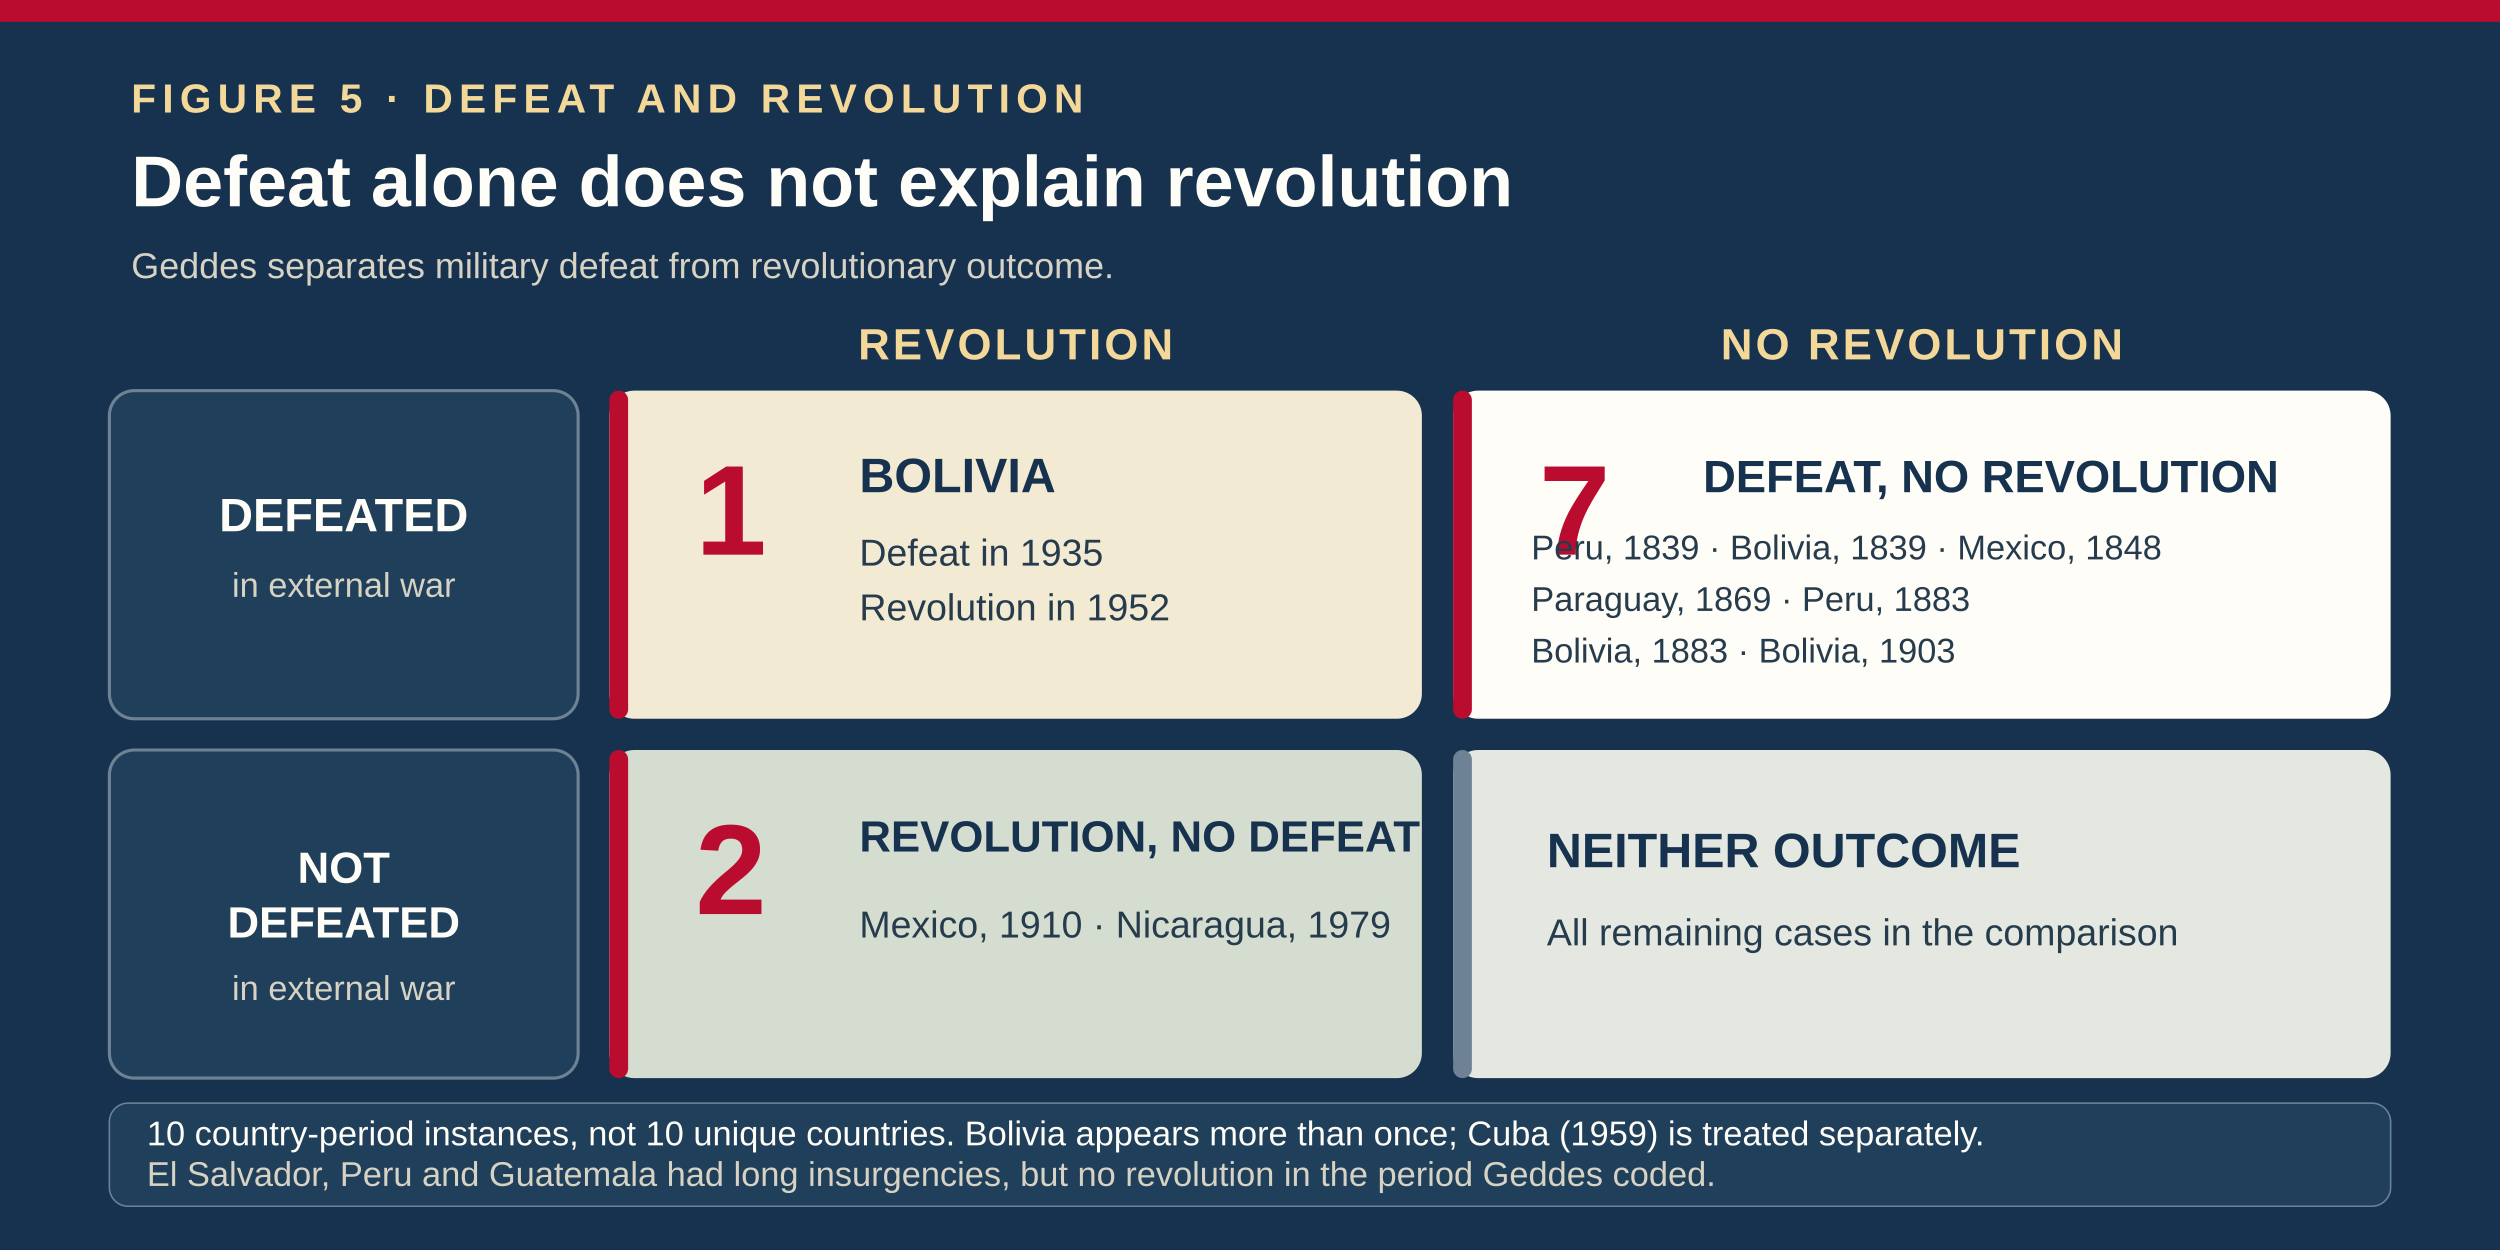
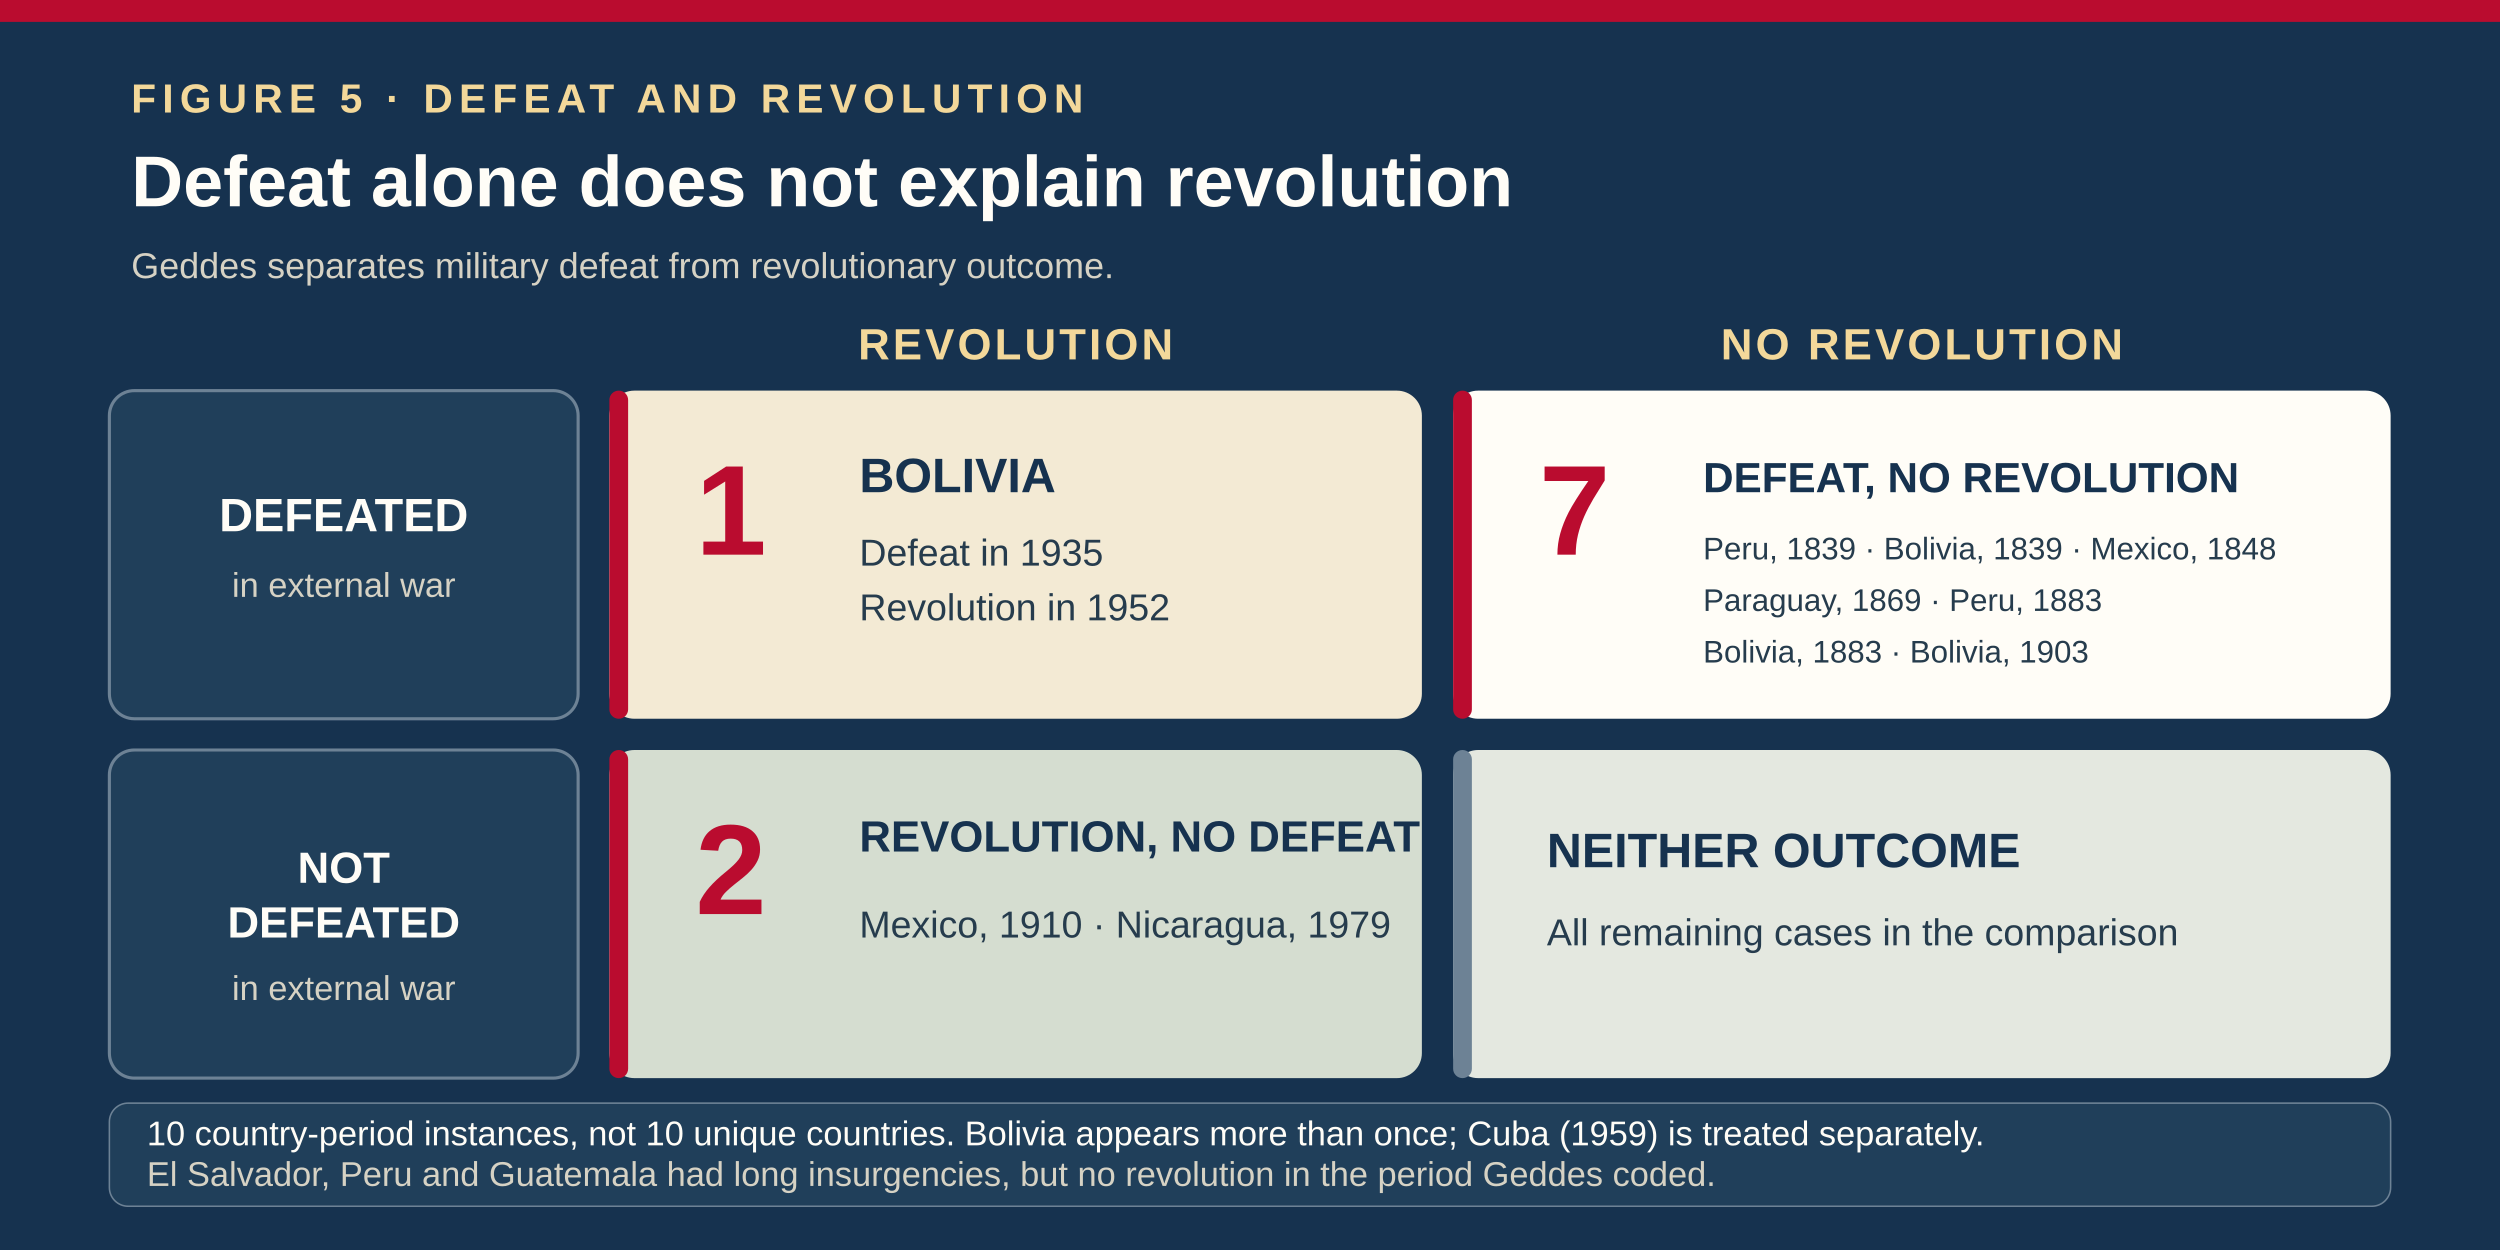
<svg xmlns="http://www.w3.org/2000/svg" viewBox="0 0 1600 800" role="img" aria-label="Geddes case matrix: one defeated country had a revolution, seven defeated cases did not, two revolutions occurred without the recorded defeat, and the remaining cases had neither outcome.">
  <rect width="1600" height="800" fill="#16324f" />
  <rect width="1600" height="14" fill="#ba0c2f" />
  <text x="84" y="72" fill="#f3d89a" font-family="Arial, sans-serif" font-size="26" font-weight="700" letter-spacing="4">FIGURE 5 · DEFEAT AND REVOLUTION</text>
  <text x="84" y="132" fill="#fffdf7" font-family="Arial, sans-serif" font-size="46" font-weight="700">Defeat alone does not explain revolution</text>
  <text x="84" y="178" fill="#d6d2c4" font-family="Arial, sans-serif" font-size="23">Geddes separates military defeat from revolutionary outcome.</text>
  <text x="650" y="230" fill="#f3d89a" font-family="Arial, sans-serif" font-size="28" font-weight="700" letter-spacing="2" text-anchor="middle">REVOLUTION</text>
  <text x="1230" y="230" fill="#f3d89a" font-family="Arial, sans-serif" font-size="28" font-weight="700" letter-spacing="2" text-anchor="middle">NO REVOLUTION</text>
  <rect x="70" y="250" width="300" height="210" rx="16" fill="#203f5a" stroke="#6d8295" stroke-width="2" />
  <text x="220" y="340" fill="#fffdf7" font-family="Arial, sans-serif" font-size="30" font-weight="700" text-anchor="middle">DEFEATED</text>
  <text x="220" y="382" fill="#d6d2c4" font-family="Arial, sans-serif" font-size="22" text-anchor="middle">in external war</text>
  <rect x="390" y="250" width="520" height="210" rx="16" fill="#f3ead4" />
  <rect x="390" y="250" width="12" height="210" rx="6" fill="#ba0c2f" />
  <text x="445" y="355" fill="#ba0c2f" font-family="Arial, sans-serif" font-size="82" font-weight="700">1</text>
  <text x="550" y="315" fill="#16324f" font-family="Arial, sans-serif" font-size="31" font-weight="700">BOLIVIA</text>
  <text x="550" y="362" fill="#263c4d" font-family="Arial, sans-serif" font-size="24">Defeat in 1935</text>
  <text x="550" y="397" fill="#263c4d" font-family="Arial, sans-serif" font-size="24">Revolution in 1952</text>
  <rect x="930" y="250" width="600" height="210" rx="16" fill="#fffdf7" />
  <rect x="930" y="250" width="12" height="210" rx="6" fill="#ba0c2f" />
  <text x="985" y="355" fill="#ba0c2f" font-family="Arial, sans-serif" font-size="82" font-weight="700">7</text>
-   <text x="1090" y="315" fill="#16324f" font-family="Arial, sans-serif" font-size="29" font-weight="700">DEFEAT, NO REVOLUTION</text>
-   <text x="980" y="358" fill="#263c4d" font-family="Arial, sans-serif" font-size="22">Peru, 1839 · Bolivia, 1839 · Mexico, 1848</text>
-   <text x="980" y="391" fill="#263c4d" font-family="Arial, sans-serif" font-size="22">Paraguay, 1869 · Peru, 1883</text>
-   <text x="980" y="424" fill="#263c4d" font-family="Arial, sans-serif" font-size="22">Bolivia, 1883 · Bolivia, 1903</text>
+   <text x="1090" y="315" fill="#16324f" font-family="Arial, sans-serif" font-size="27" font-weight="700">DEFEAT, NO REVOLUTION</text>
+   <text x="1090" y="358" fill="#263c4d" font-family="Arial, sans-serif" font-size="20">Peru, 1839 · Bolivia, 1839 · Mexico, 1848</text>
+   <text x="1090" y="391" fill="#263c4d" font-family="Arial, sans-serif" font-size="20">Paraguay, 1869 · Peru, 1883</text>
+   <text x="1090" y="424" fill="#263c4d" font-family="Arial, sans-serif" font-size="20">Bolivia, 1883 · Bolivia, 1903</text>
  <rect x="70" y="480" width="300" height="210" rx="16" fill="#203f5a" stroke="#6d8295" stroke-width="2" />
  <text x="220" y="565" fill="#fffdf7" font-family="Arial, sans-serif" font-size="28" font-weight="700" text-anchor="middle">NOT</text>
  <text x="220" y="600" fill="#fffdf7" font-family="Arial, sans-serif" font-size="28" font-weight="700" text-anchor="middle">DEFEATED</text>
  <text x="220" y="640" fill="#d6d2c4" font-family="Arial, sans-serif" font-size="22" text-anchor="middle">in external war</text>
  <rect x="390" y="480" width="520" height="210" rx="16" fill="#d5ddd0" />
  <rect x="390" y="480" width="12" height="210" rx="6" fill="#ba0c2f" />
  <text x="445" y="585" fill="#ba0c2f" font-family="Arial, sans-serif" font-size="82" font-weight="700">2</text>
  <text x="550" y="545" fill="#16324f" font-family="Arial, sans-serif" font-size="28" font-weight="700">REVOLUTION, NO DEFEAT</text>
  <text x="550" y="600" fill="#263c4d" font-family="Arial, sans-serif" font-size="24">Mexico, 1910 · Nicaragua, 1979</text>
  <rect x="930" y="480" width="600" height="210" rx="16" fill="#e4e8e0" />
  <rect x="930" y="480" width="12" height="210" rx="6" fill="#6d8295" />
  <text x="990" y="555" fill="#16324f" font-family="Arial, sans-serif" font-size="31" font-weight="700">NEITHER OUTCOME</text>
  <text x="990" y="605" fill="#263c4d" font-family="Arial, sans-serif" font-size="24">All remaining cases in the comparison</text>
  <rect x="70" y="706" width="1460" height="66" rx="12" fill="#203f5a" stroke="#6d8295" stroke-width="1" />
  <text x="94" y="733" fill="#fffdf7" font-family="Arial, sans-serif" font-size="22">10 country-period instances, not 10 unique countries. Bolivia appears more than once; Cuba (1959) is treated separately.</text>
  <text x="94" y="759" fill="#d6d2c4" font-family="Arial, sans-serif" font-size="22">El Salvador, Peru and Guatemala had long insurgencies, but no revolution in the period Geddes coded.</text>
</svg>
